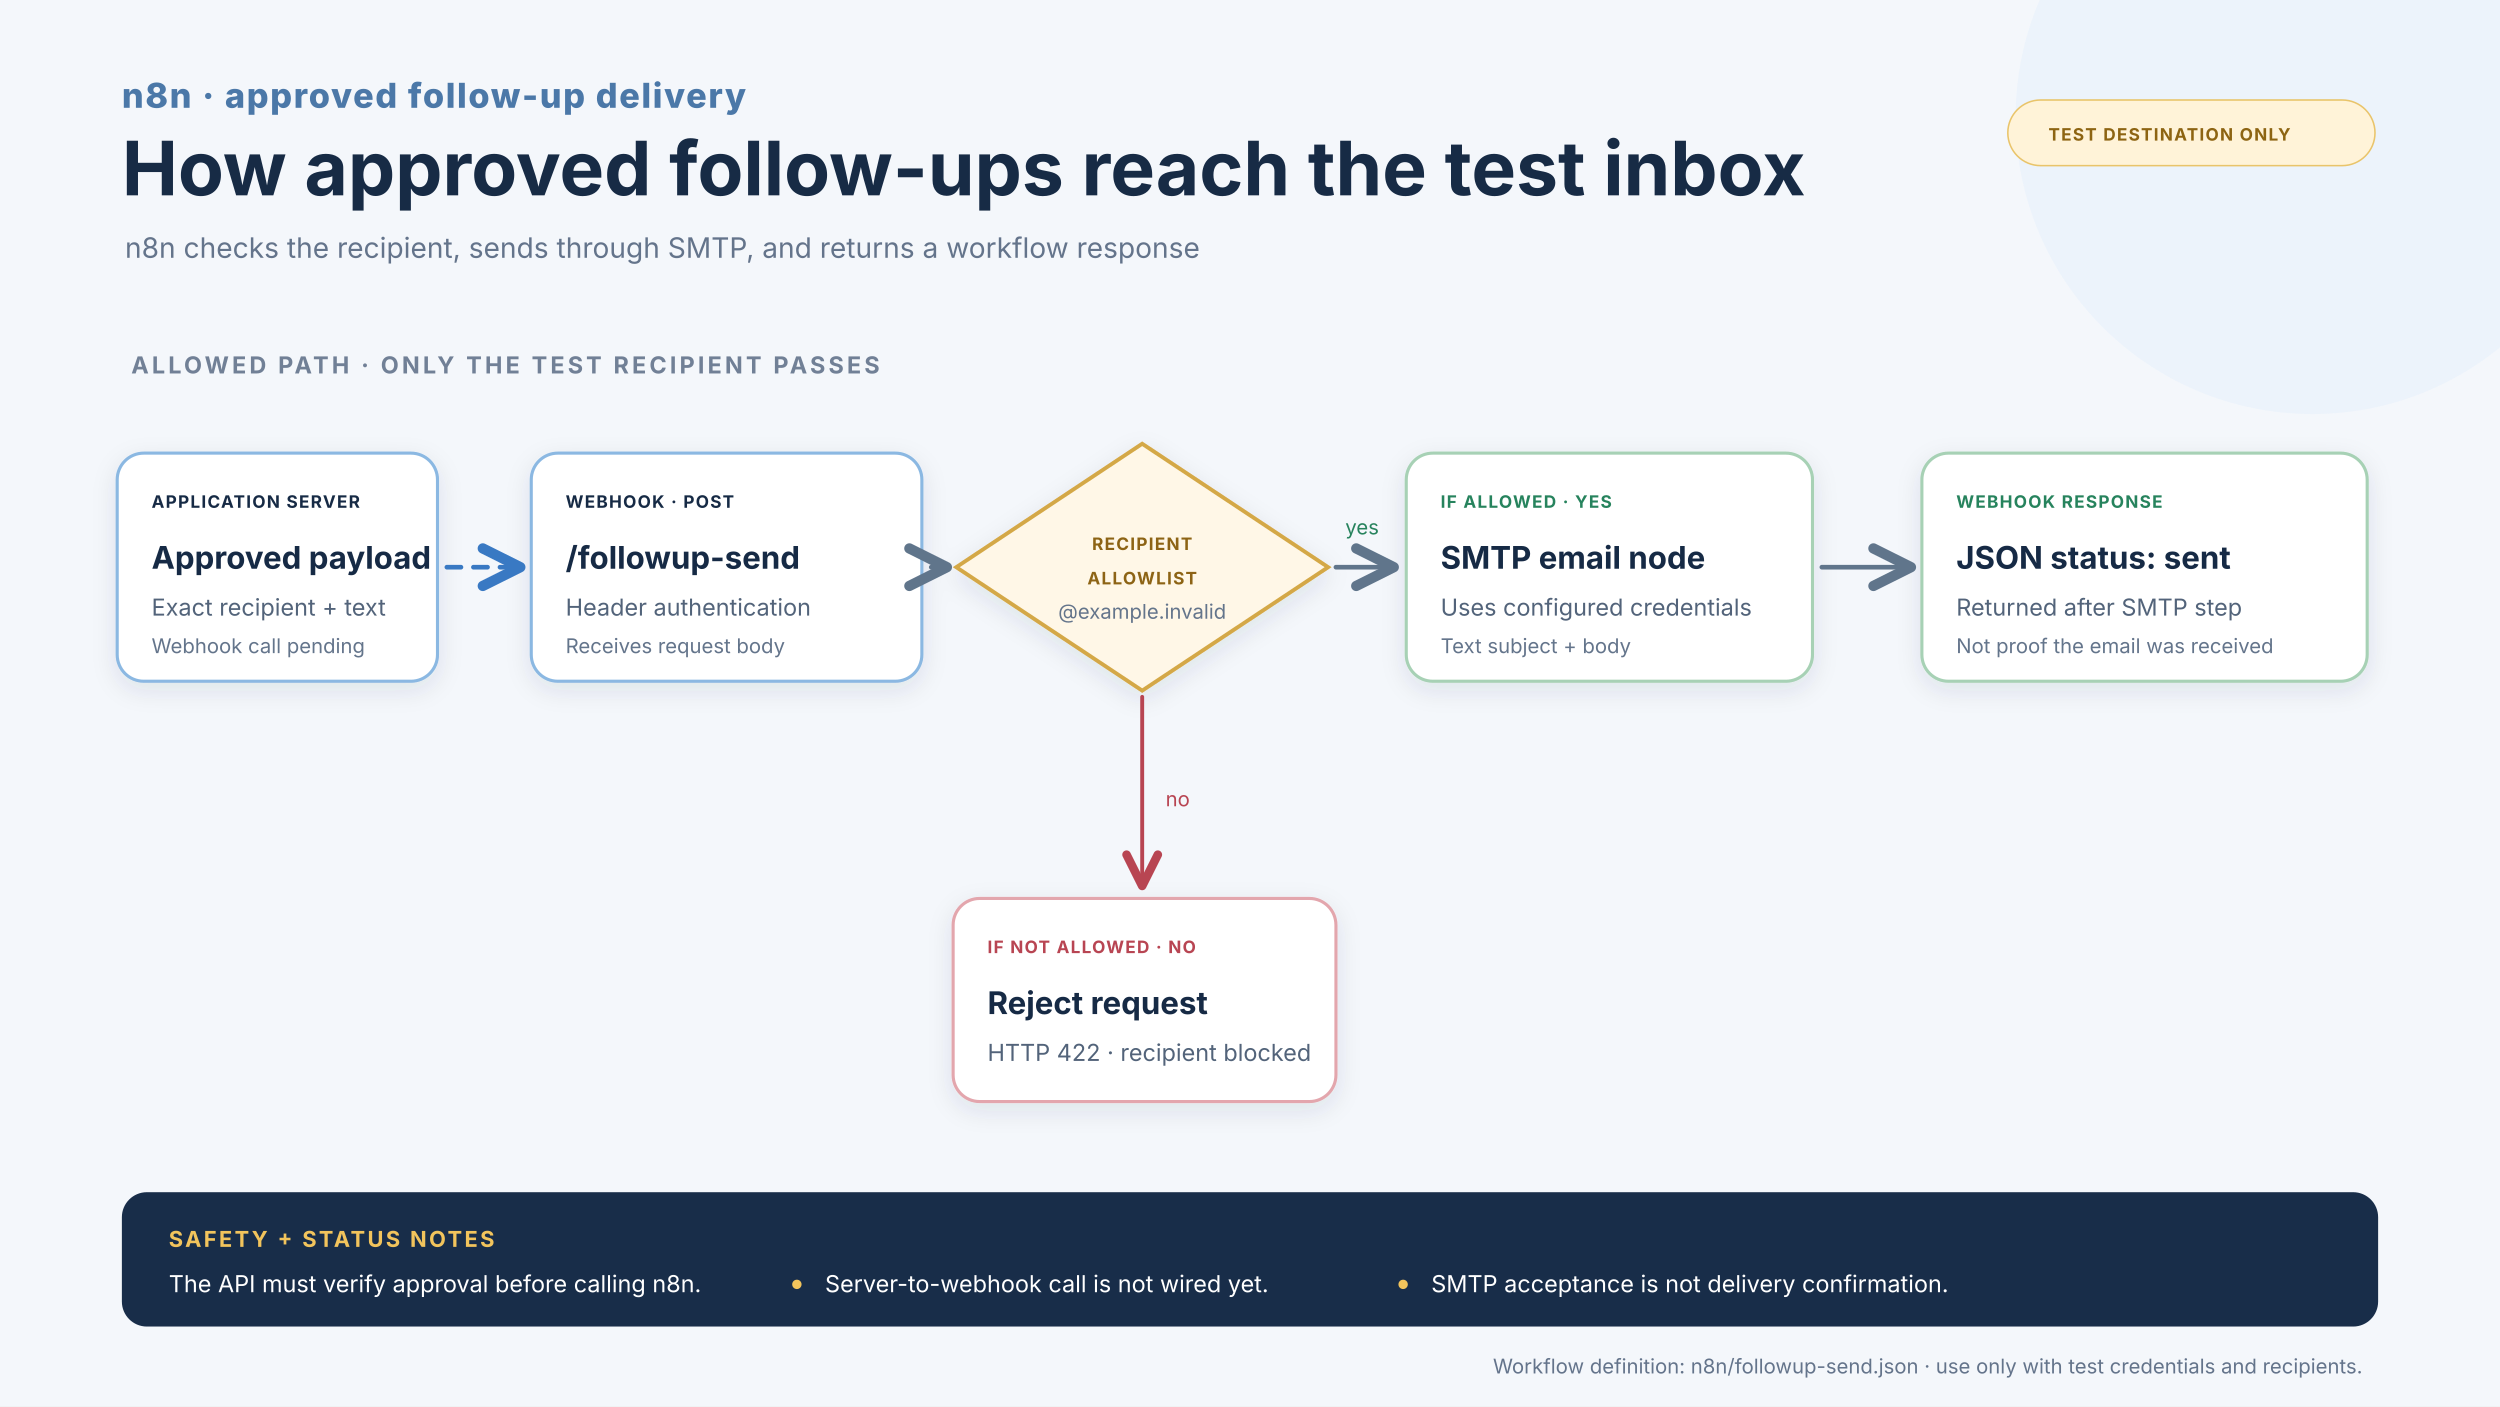
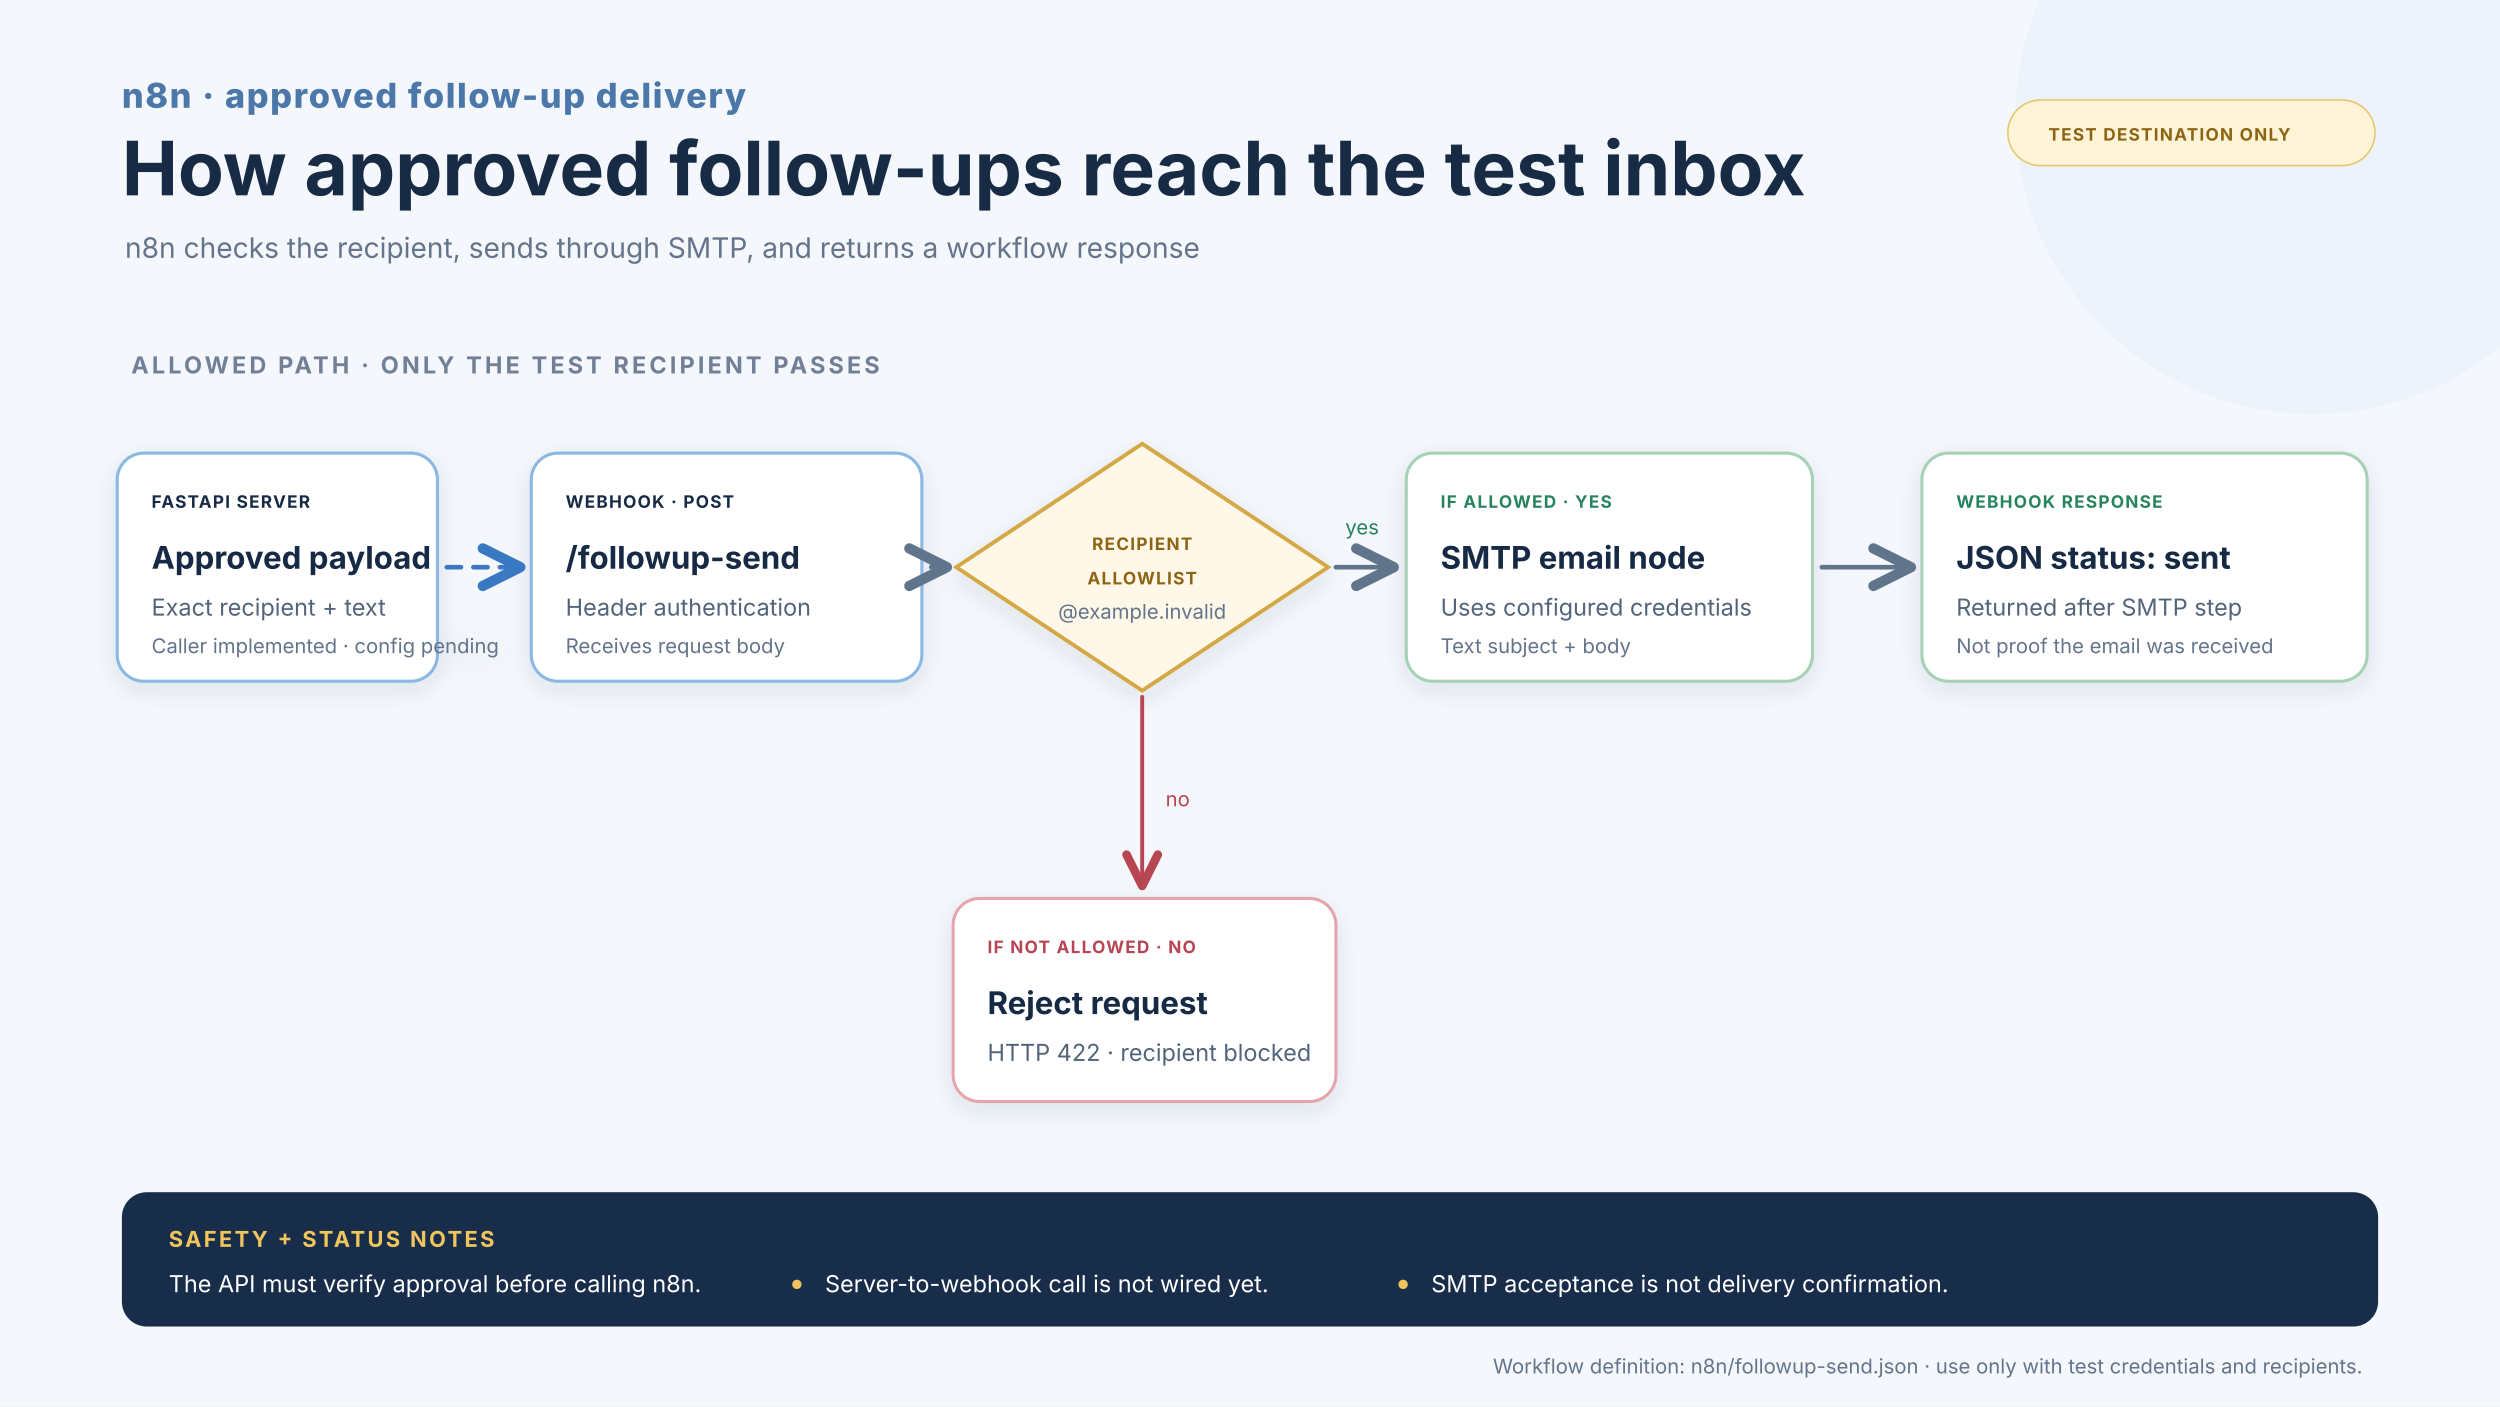
<svg xmlns="http://www.w3.org/2000/svg" width="1600" height="900" viewBox="0 0 1600 900" role="img" aria-labelledby="title desc">
  <defs>
    <filter id="shadow" x="-15%" y="-15%" width="130%" height="140%">
      <feDropShadow dx="0" dy="5" stdDeviation="8" flood-color="#18324f" flood-opacity=".10" />
    </filter>
    <marker id="arrow" markerWidth="12" markerHeight="12" refX="10" refY="6" orient="auto">
      <path d="M2 2 10 6 2 10" fill="none" stroke="#60758b" stroke-width="2.2" stroke-linecap="round" stroke-linejoin="round" />
    </marker>
    <marker id="futureArrow" markerWidth="12" markerHeight="12" refX="10" refY="6" orient="auto">
      <path d="M2 2 10 6 2 10" fill="none" stroke="#3979c3" stroke-width="2.2" stroke-linecap="round" stroke-linejoin="round" />
    </marker>
    <marker id="rejectArrow" markerWidth="12" markerHeight="12" refX="10" refY="6" orient="auto">
      <path d="M2 2 10 6 2 10" fill="none" stroke="#b84552" stroke-width="2.2" stroke-linecap="round" stroke-linejoin="round" />
    </marker>
    <style>
      text{font-family:Inter,"Segoe UI",Arial,sans-serif;fill:#172b45}.eyebrow{font-size:22px;font-weight:800;letter-spacing:1px;fill:#4b78a8}.title{font-size:48px;font-weight:750}.sub{font-size:18px;fill:#64748b}.lane{font-size:15px;font-weight:750;letter-spacing:2px;fill:#718096}.head{font-size:20px;font-weight:720}.body{font-size:15px;fill:#52647a}.small{font-size:13px;fill:#64748b}.tag{font-size:11px;font-weight:750;letter-spacing:.8px}.amber{fill:#8d6412}.green{fill:#27835d}.red{fill:#b84552}.white{fill:#fff}.gold{fill:#f2c45c}.arrow{fill:none;stroke:#60758b;stroke-width:3;stroke-linecap:round;marker-end:url(#arrow)}.planned{fill:none;stroke:#3979c3;stroke-width:3;stroke-dasharray:9 8;stroke-linecap:round;marker-end:url(#futureArrow)}
    </style>
  </defs>
  <rect width="1600" height="900" fill="#f4f7fb" />
  <circle cx="1480" cy="75" r="190" fill="#e8f1fb" opacity=".65" />
  <text x="78" y="69" class="eyebrow">n8n · approved follow-up delivery</text>
  <text x="78" y="125" class="title">How approved follow-ups reach the test inbox</text>
  <text x="80" y="165" class="sub">n8n checks the recipient, sends through SMTP, and returns a workflow response</text>
  <rect x="1285" y="64" width="235" height="42" rx="21" fill="#fff3d8" stroke="#e9c46a" />
  <text x="1311" y="90" class="tag amber">TEST DESTINATION ONLY</text>
  <text x="84" y="239" class="lane">ALLOWED PATH · ONLY THE TEST RECIPIENT PASSES</text>
  <g filter="url(#shadow)">
    <rect x="75" y="290" width="205" height="146" rx="17" fill="#fff" stroke="#8bb8e2" stroke-width="2" />
-     <text x="97" y="325" class="tag" fill="#3979c3">APPLICATION SERVER</text>
+     <text x="97" y="325" class="tag" fill="#3979c3">FASTAPI SERVER</text>
    <text x="97" y="364" class="head">Approved payload</text>
    <text x="97" y="394" class="body">Exact recipient + text</text>
-     <text x="97" y="418" class="small">Webhook call pending</text>
+     <text x="97" y="418" class="small">Caller implemented · config pending</text>
    <rect x="340" y="290" width="250" height="146" rx="17" fill="#fff" stroke="#8bb8e2" stroke-width="2" />
    <text x="362" y="325" class="tag" fill="#3979c3">WEBHOOK · POST</text>
    <text x="362" y="364" class="head">/followup-send</text>
    <text x="362" y="394" class="body">Header authentication</text>
    <text x="362" y="418" class="small">Receives request body</text>
    <path d="M731 284 850 363 731 442 612 363Z" fill="#fff7e7" stroke="#d4a846" stroke-width="2.5" />
    <text x="731" y="352" text-anchor="middle" class="tag amber">RECIPIENT</text>
    <text x="731" y="374" text-anchor="middle" class="tag amber">ALLOWLIST</text>
    <text x="731" y="396" text-anchor="middle" class="small">@example.invalid</text>
    <rect x="900" y="290" width="260" height="146" rx="17" fill="#fff" stroke="#a7d1b5" stroke-width="2" />
    <text x="922" y="325" class="tag green">IF ALLOWED · YES</text>
    <text x="922" y="364" class="head">SMTP email node</text>
    <text x="922" y="394" class="body">Uses configured credentials</text>
    <text x="922" y="418" class="small">Text subject + body</text>
    <rect x="1230" y="290" width="285" height="146" rx="17" fill="#fff" stroke="#a7d1b5" stroke-width="2" />
    <text x="1252" y="325" class="tag green">WEBHOOK RESPONSE</text>
    <text x="1252" y="364" class="head">JSON status: sent</text>
    <text x="1252" y="394" class="body">Returned after SMTP step</text>
    <text x="1252" y="418" class="small">Not proof the email was received</text>
    <rect x="610" y="575" width="245" height="130" rx="17" fill="#fff" stroke="#e3a6ad" stroke-width="2" />
    <text x="632" y="610" class="tag red">IF NOT ALLOWED · NO</text>
    <text x="632" y="649" class="head">Reject request</text>
    <text x="632" y="679" class="body">HTTP 422 · recipient blocked</text>
  </g>
  <path class="planned" d="M286 363h47" />
  <path class="arrow" d="M596 363h10" />
  <path class="arrow" d="M855 363h37" />
  <path class="arrow" d="M1166 363h57" />
  <text x="861" y="342" class="small green">yes</text>
  <path d="M731 446v121" fill="none" stroke="#b84552" stroke-width="2.5" stroke-linecap="round" marker-end="url(#rejectArrow)" />
  <text x="746" y="516" class="small red">no</text>
  <rect x="78" y="763" width="1444" height="86" rx="16" fill="#182d49" />
  <text x="108" y="798" font-size="14" font-weight="750" letter-spacing="1.5" class="gold">SAFETY + STATUS NOTES</text>
  <text x="108" y="827" font-size="15" class="white">The API must verify approval before calling n8n.</text>
  <circle cx="510" cy="822" r="3" fill="#f2c45c" />
  <text x="528" y="827" font-size="15" class="white">Server-to-webhook call is not wired yet.</text>
  <circle cx="898" cy="822" r="3" fill="#f2c45c" />
  <text x="916" y="827" font-size="15" class="white">SMTP acceptance is not delivery confirmation.</text>
  <text x="1512" y="879" text-anchor="end" class="small">Workflow definition: n8n/followup-send.json · use only with test credentials and recipients.</text>
</svg>
